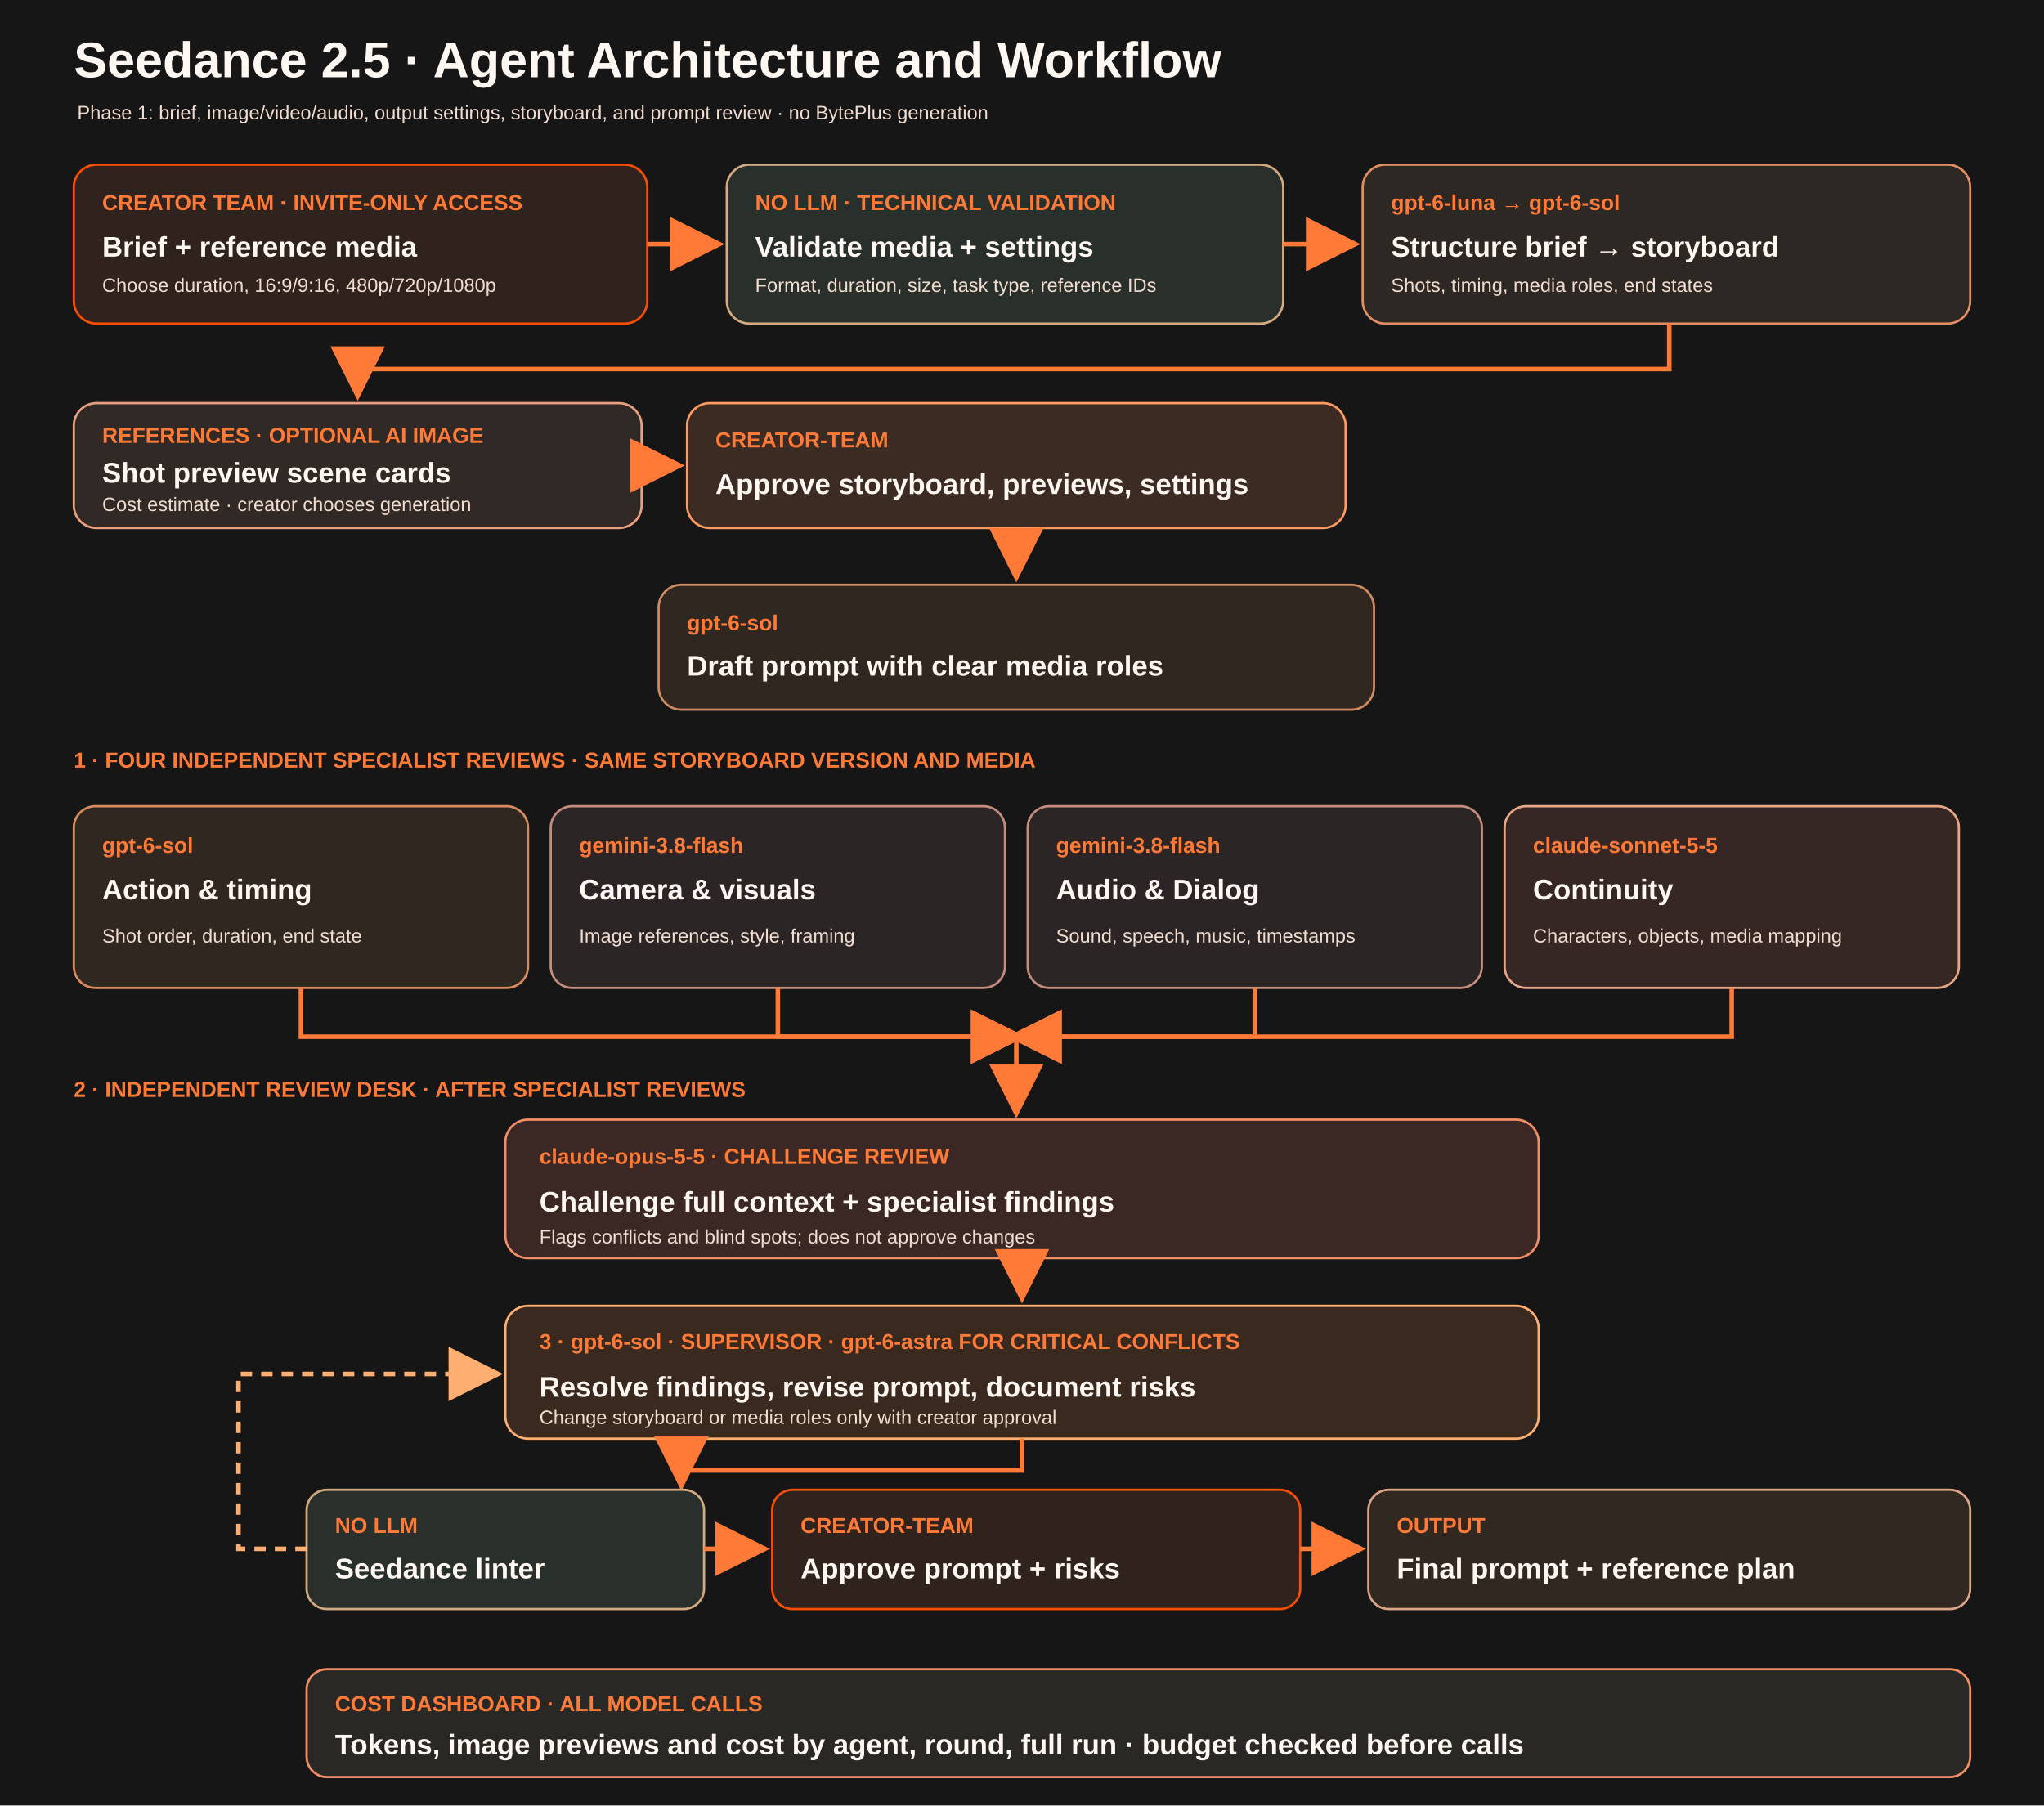
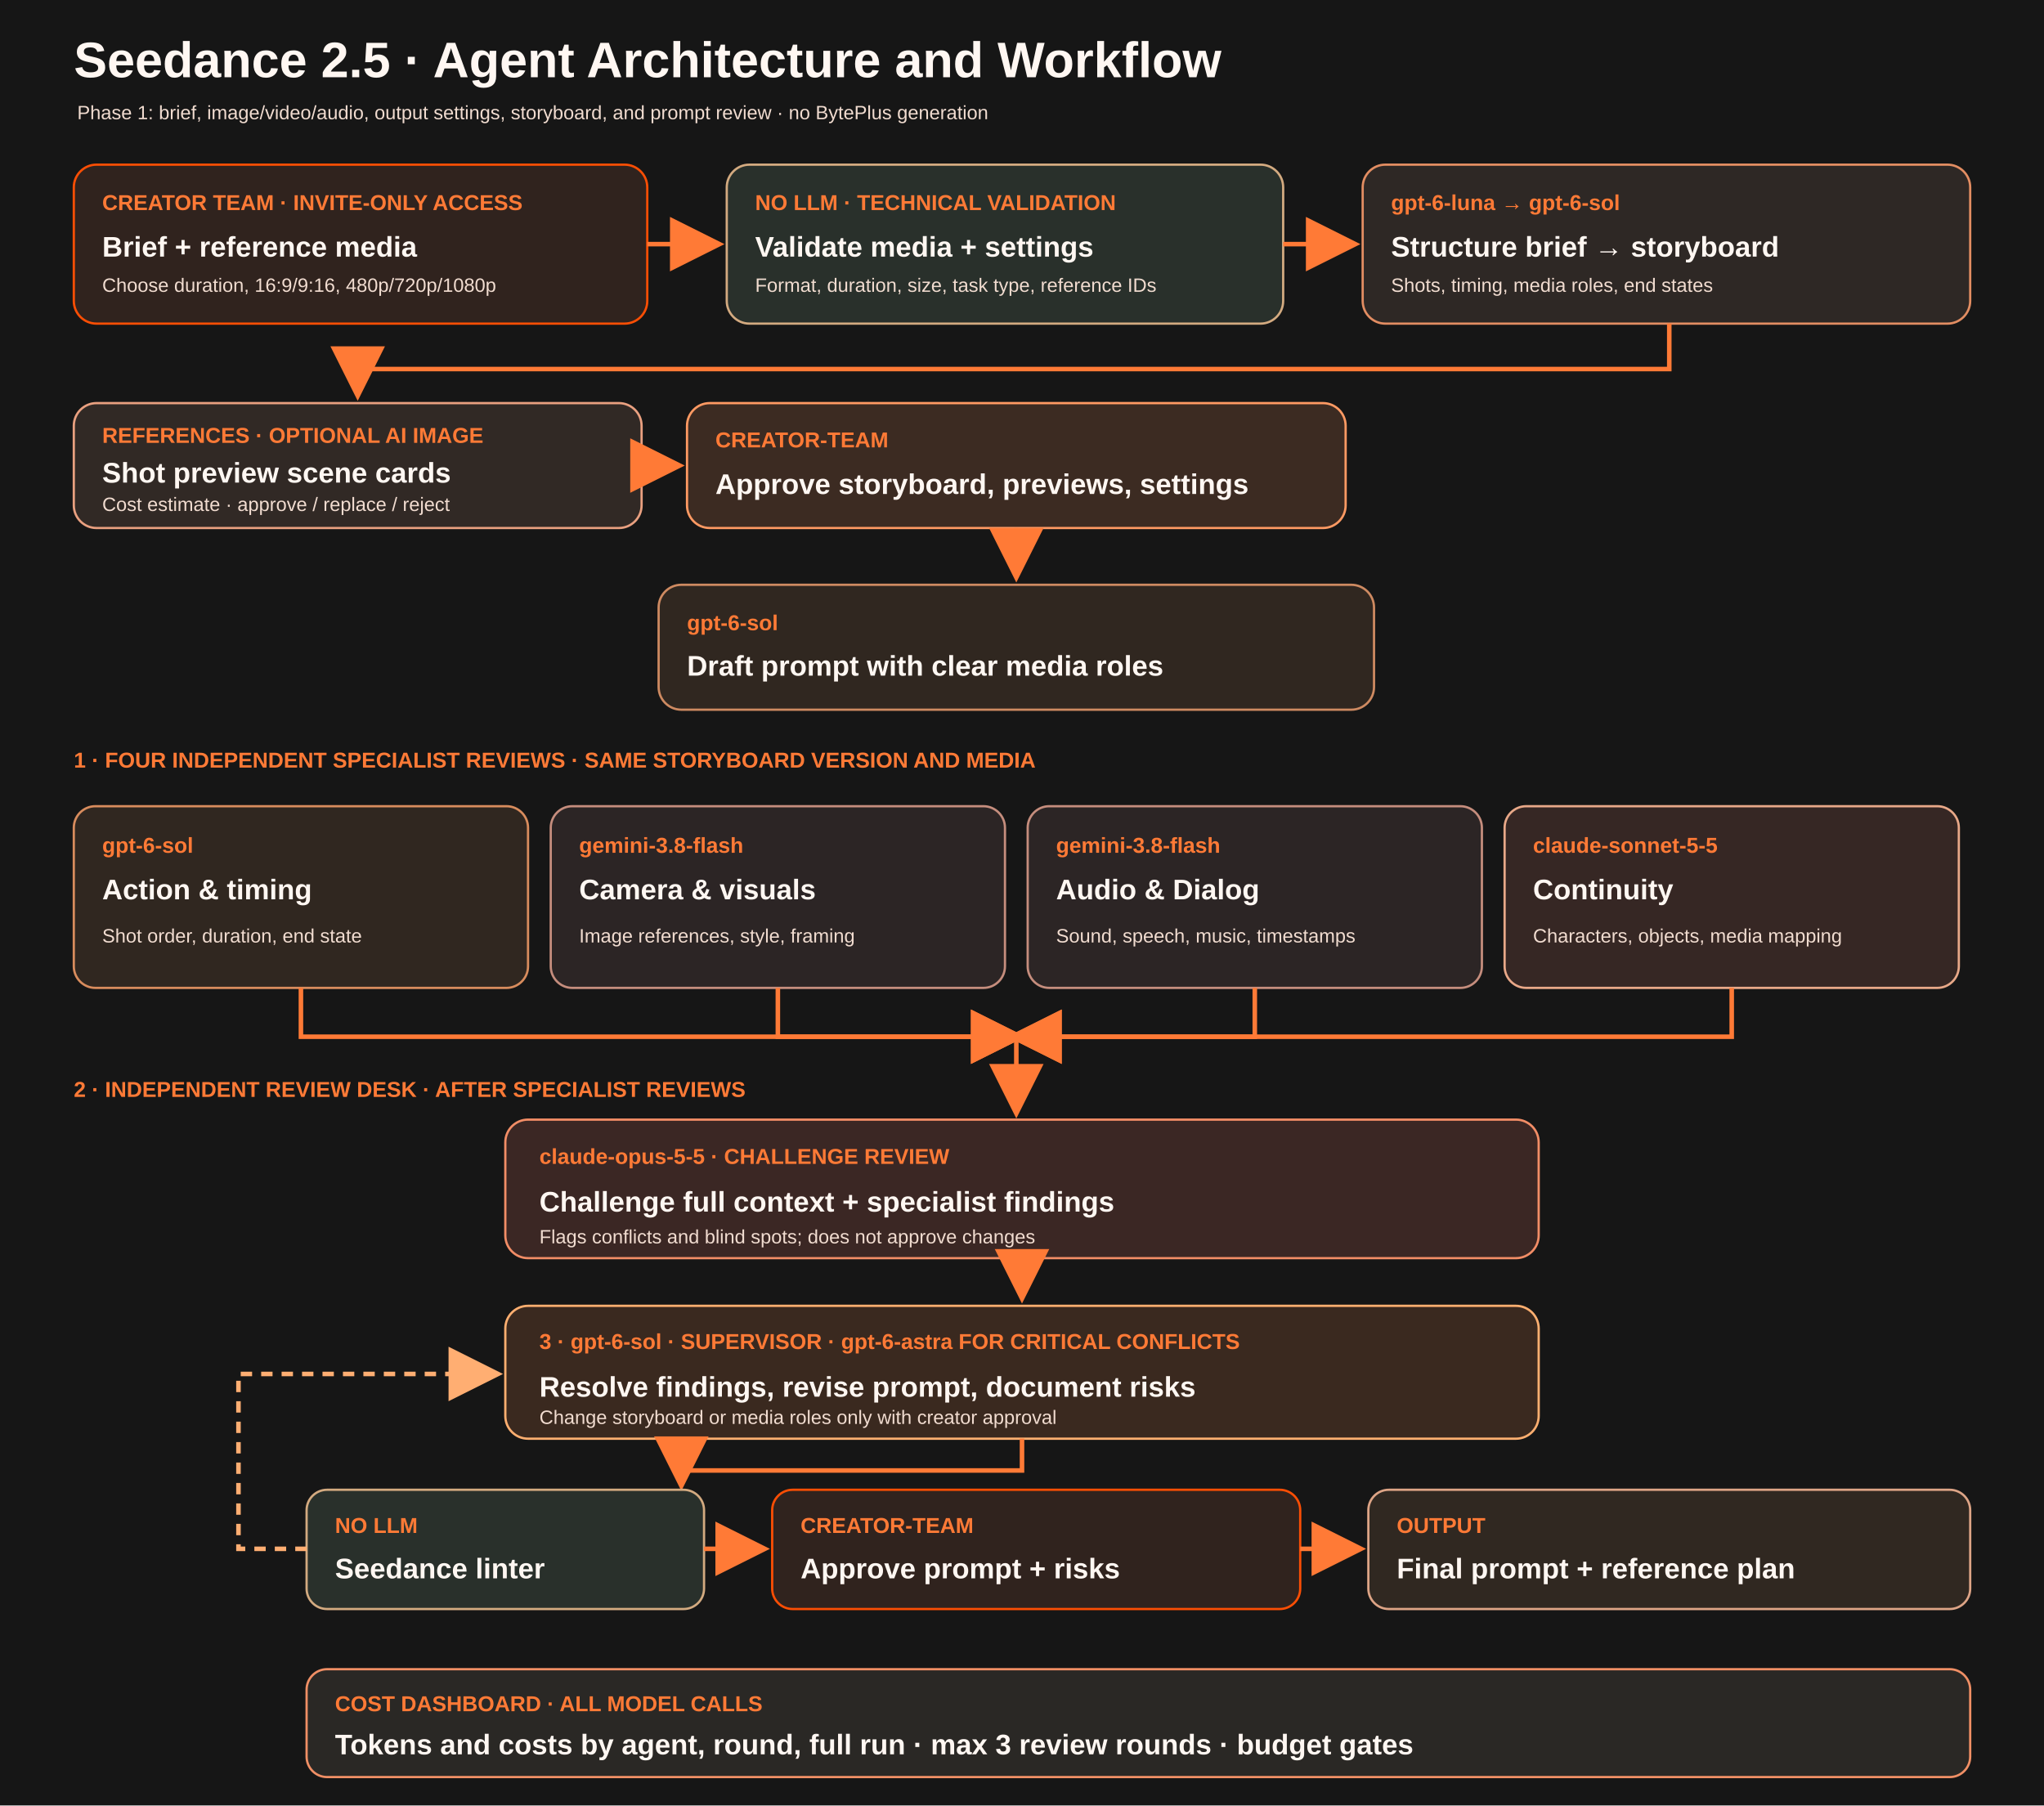
<svg xmlns="http://www.w3.org/2000/svg" width="1800" height="1590" viewBox="0 0 1800 1590" role="img" aria-labelledby="title desc">
  <defs>
    <style>text{font-family:Segoe UI,Arial,sans-serif;fill:#FFF7F2}.title{font-size:44px;font-weight:750}.head{font-size:25px;font-weight:700}.model{font-size:19px;font-weight:700;fill:#FF7A36}.small{font-size:17px;fill:#F1DCD0}.line{stroke:#FF7A36;stroke-width:4;fill:none;marker-end:url(#arrow)}.loop{stroke:#FFAE72;stroke-width:4;fill:none;stroke-dasharray:10 8;marker-end:url(#gold)}</style>
    <marker id="arrow" markerWidth="12" markerHeight="12" refX="10" refY="6" orient="auto">
      <path d="M0 0L12 6L0 12Z" fill="#FF7A36" />
    </marker>
    <marker id="gold" markerWidth="12" markerHeight="12" refX="10" refY="6" orient="auto">
      <path d="M0 0L12 6L0 12Z" fill="#FFAE72" />
    </marker>
  </defs>
  <rect width="1800" height="1590" fill="#161616" />
  <text x="65" y="68" class="title">Seedance 2.5 · Agent Architecture and Workflow</text>
  <text x="68" y="105" class="small">Phase 1: brief, image/video/audio, output settings, storyboard, and prompt review · no BytePlus generation</text>
  <rect x="65" y="145" width="505" height="140" rx="20" fill="#30231E" stroke="#FB4E04" stroke-width="2" />
  <text x="90" y="185" class="model">CREATOR TEAM · INVITE-ONLY ACCESS</text>
  <text x="90" y="226" class="head">Brief + reference media</text>
  <text x="90" y="257" class="small">Choose duration, 16:9/9:16, 480p/720p/1080p</text>
  <path d="M570 215H630" class="line" />
  <rect x="640" y="145" width="490" height="140" rx="20" fill="#29302B" stroke="#D3AA80" stroke-width="2" />
  <text x="665" y="185" class="model">NO LLM · TECHNICAL VALIDATION</text>
  <text x="665" y="226" class="head">Validate media + settings</text>
  <text x="665" y="257" class="small">Format, duration, size, task type, reference IDs</text>
  <path d="M1130 215H1190" class="line" />
  <rect x="1200" y="145" width="535" height="140" rx="20" fill="#2E2825" stroke="#E28D62" stroke-width="2" />
  <text x="1225" y="185" class="model">gpt-6-luna → gpt-6-sol</text>
  <text x="1225" y="226" class="head">Structure brief → storyboard</text>
  <text x="1225" y="257" class="small">Shots, timing, media roles, end states</text>
  <path d="M1470 285V325H315V345" class="line" />
  <rect x="65" y="355" width="500" height="110" rx="20" fill="#312925" stroke="#E9A080" stroke-width="2" />
  <text x="90" y="390" class="model">REFERENCES · OPTIONAL AI IMAGE</text>
  <text x="90" y="425" class="head">Shot preview scene cards</text>
-   <text x="90" y="450" class="small">Cost estimate · creator chooses generation</text>
+   <text x="90" y="450" class="small">Cost estimate · approve / replace / reject</text>
  <path d="M565 410H595" class="line" />
  <rect x="605" y="355" width="580" height="110" rx="20" fill="#3C2B22" stroke="#FF9A63" stroke-width="2" />
  <text x="630" y="394" class="model">CREATOR-TEAM</text>
  <text x="630" y="435" class="head">Approve storyboard, previews, settings</text>
  <path d="M895 465V505" class="line" />
  <rect x="580" y="515" width="630" height="110" rx="20" fill="#302720" stroke="#CE8A61" stroke-width="2" />
  <text x="605" y="555" class="model">gpt-6-sol</text>
  <text x="605" y="595" class="head">Draft prompt with clear media roles</text>
  <text x="65" y="676" class="model">1 · FOUR INDEPENDENT SPECIALIST REVIEWS · SAME STORYBOARD VERSION AND MEDIA</text>
  <rect x="65" y="710" width="400" height="160" rx="19" fill="#302720" stroke="#D88C5D" stroke-width="2" />
  <text x="90" y="751" class="model">gpt-6-sol</text>
  <text x="90" y="792" class="head">Action &amp; timing</text>
  <text x="90" y="830" class="small">Shot order, duration, end state</text>
  <rect x="485" y="710" width="400" height="160" rx="19" fill="#2C2525" stroke="#C58D7D" stroke-width="2" />
  <text x="510" y="751" class="model">gemini-3.8-flash</text>
  <text x="510" y="792" class="head">Camera &amp; visuals</text>
  <text x="510" y="830" class="small">Image references, style, framing</text>
  <rect x="905" y="710" width="400" height="160" rx="19" fill="#2C2525" stroke="#C58D7D" stroke-width="2" />
  <text x="930" y="751" class="model">gemini-3.8-flash</text>
  <text x="930" y="792" class="head">Audio &amp; Dialog</text>
  <text x="930" y="830" class="small">Sound, speech, music, timestamps</text>
  <rect x="1325" y="710" width="400" height="160" rx="19" fill="#362724" stroke="#E8A888" stroke-width="2" />
  <text x="1350" y="751" class="model">claude-sonnet-5-5</text>
  <text x="1350" y="792" class="head">Continuity</text>
  <text x="1350" y="830" class="small">Characters, objects, media mapping</text>
  <path d="M265 870V913H895" class="line" />
  <path d="M685 870V913H895" class="line" />
  <path d="M1105 870V913H895" class="line" />
  <path d="M1525 870V913H895" class="line" />
  <path d="M895 913V977" class="line" />
  <text x="65" y="966" class="model">2 · INDEPENDENT REVIEW DESK · AFTER SPECIALIST REVIEWS</text>
  <rect x="445" y="986" width="910" height="122" rx="20" fill="#3B2724" stroke="#F28D66" stroke-width="2" />
  <text x="475" y="1025" class="model">claude-opus-5-5 · CHALLENGE REVIEW</text>
  <text x="475" y="1067" class="head">Challenge full context + specialist findings</text>
  <text x="475" y="1095" class="small">Flags conflicts and blind spots; does not approve changes</text>
  <path d="M900 1108V1140" class="line" />
  <rect x="445" y="1150" width="910" height="117" rx="20" fill="#3A291F" stroke="#FFAF70" stroke-width="2" />
  <text x="475" y="1188" class="model">3 · gpt-6-sol · SUPERVISOR · gpt-6-astra FOR CRITICAL CONFLICTS</text>
  <text x="475" y="1230" class="head">Resolve findings, revise prompt, document risks</text>
  <text x="475" y="1254" class="small">Change storyboard or media roles only with creator approval</text>
  <path d="M900 1267V1295H600V1305" class="line" />
  <rect x="270" y="1312" width="350" height="105" rx="18" fill="#29302B" stroke="#D3AA80" stroke-width="2" />
  <text x="295" y="1350" class="model">NO LLM</text>
  <text x="295" y="1390" class="head">Seedance linter</text>
  <path d="M620 1364H670" class="line" />
  <rect x="680" y="1312" width="465" height="105" rx="18" fill="#30231E" stroke="#FB4E04" stroke-width="2" />
  <text x="705" y="1350" class="model">CREATOR-TEAM</text>
  <text x="705" y="1390" class="head">Approve prompt + risks</text>
  <path d="M1145 1364H1195" class="line" />
  <rect x="1205" y="1312" width="530" height="105" rx="18" fill="#302821" stroke="#DDA486" stroke-width="2" />
  <text x="1230" y="1350" class="model">OUTPUT</text>
  <text x="1230" y="1390" class="head">Final prompt + reference plan</text>
  <path d="M270 1364H210V1210H435" class="loop" />
  <rect x="270" y="1470" width="1465" height="95" rx="18" fill="#2A2825" stroke="#F08F65" stroke-width="2" />
  <text x="295" y="1507" class="model">COST DASHBOARD · ALL MODEL CALLS</text>
-   <text x="295" y="1545" class="head">Tokens, image previews and cost by agent, round, full run · budget checked before calls</text>
+   <text x="295" y="1545" class="head">Tokens and costs by agent, round, full run · max 3 review rounds · budget gates</text>
</svg>
